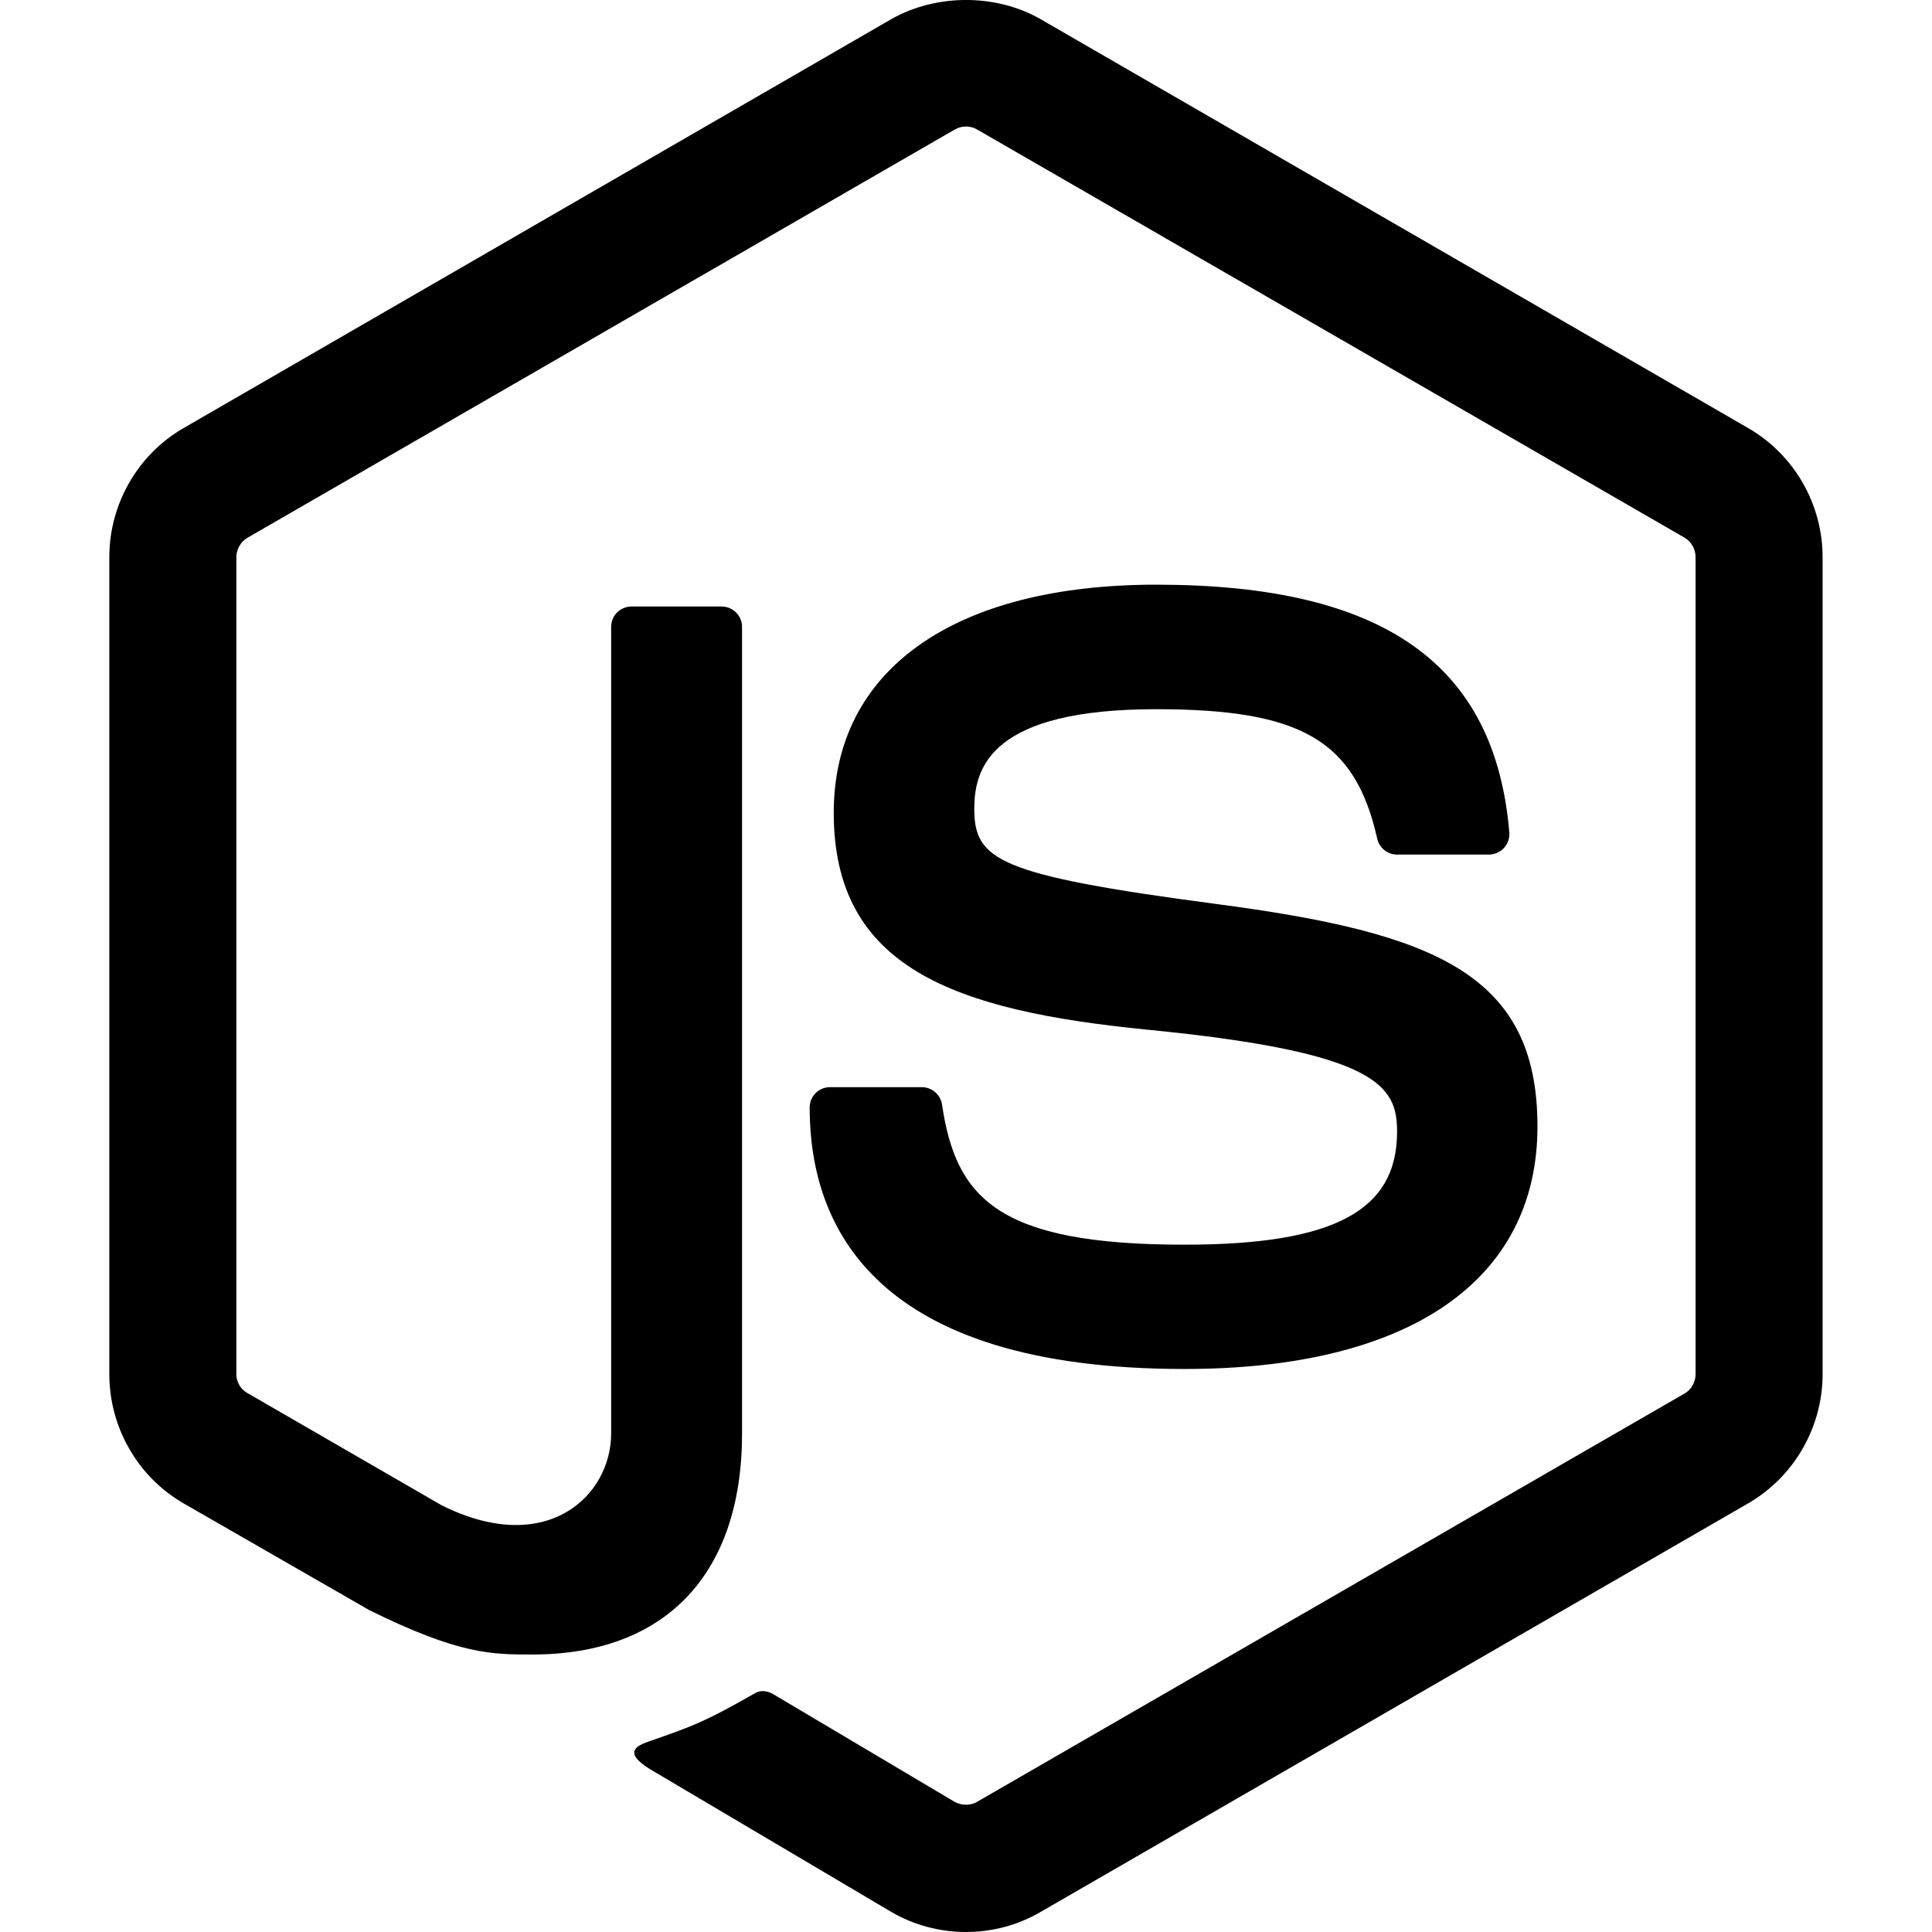
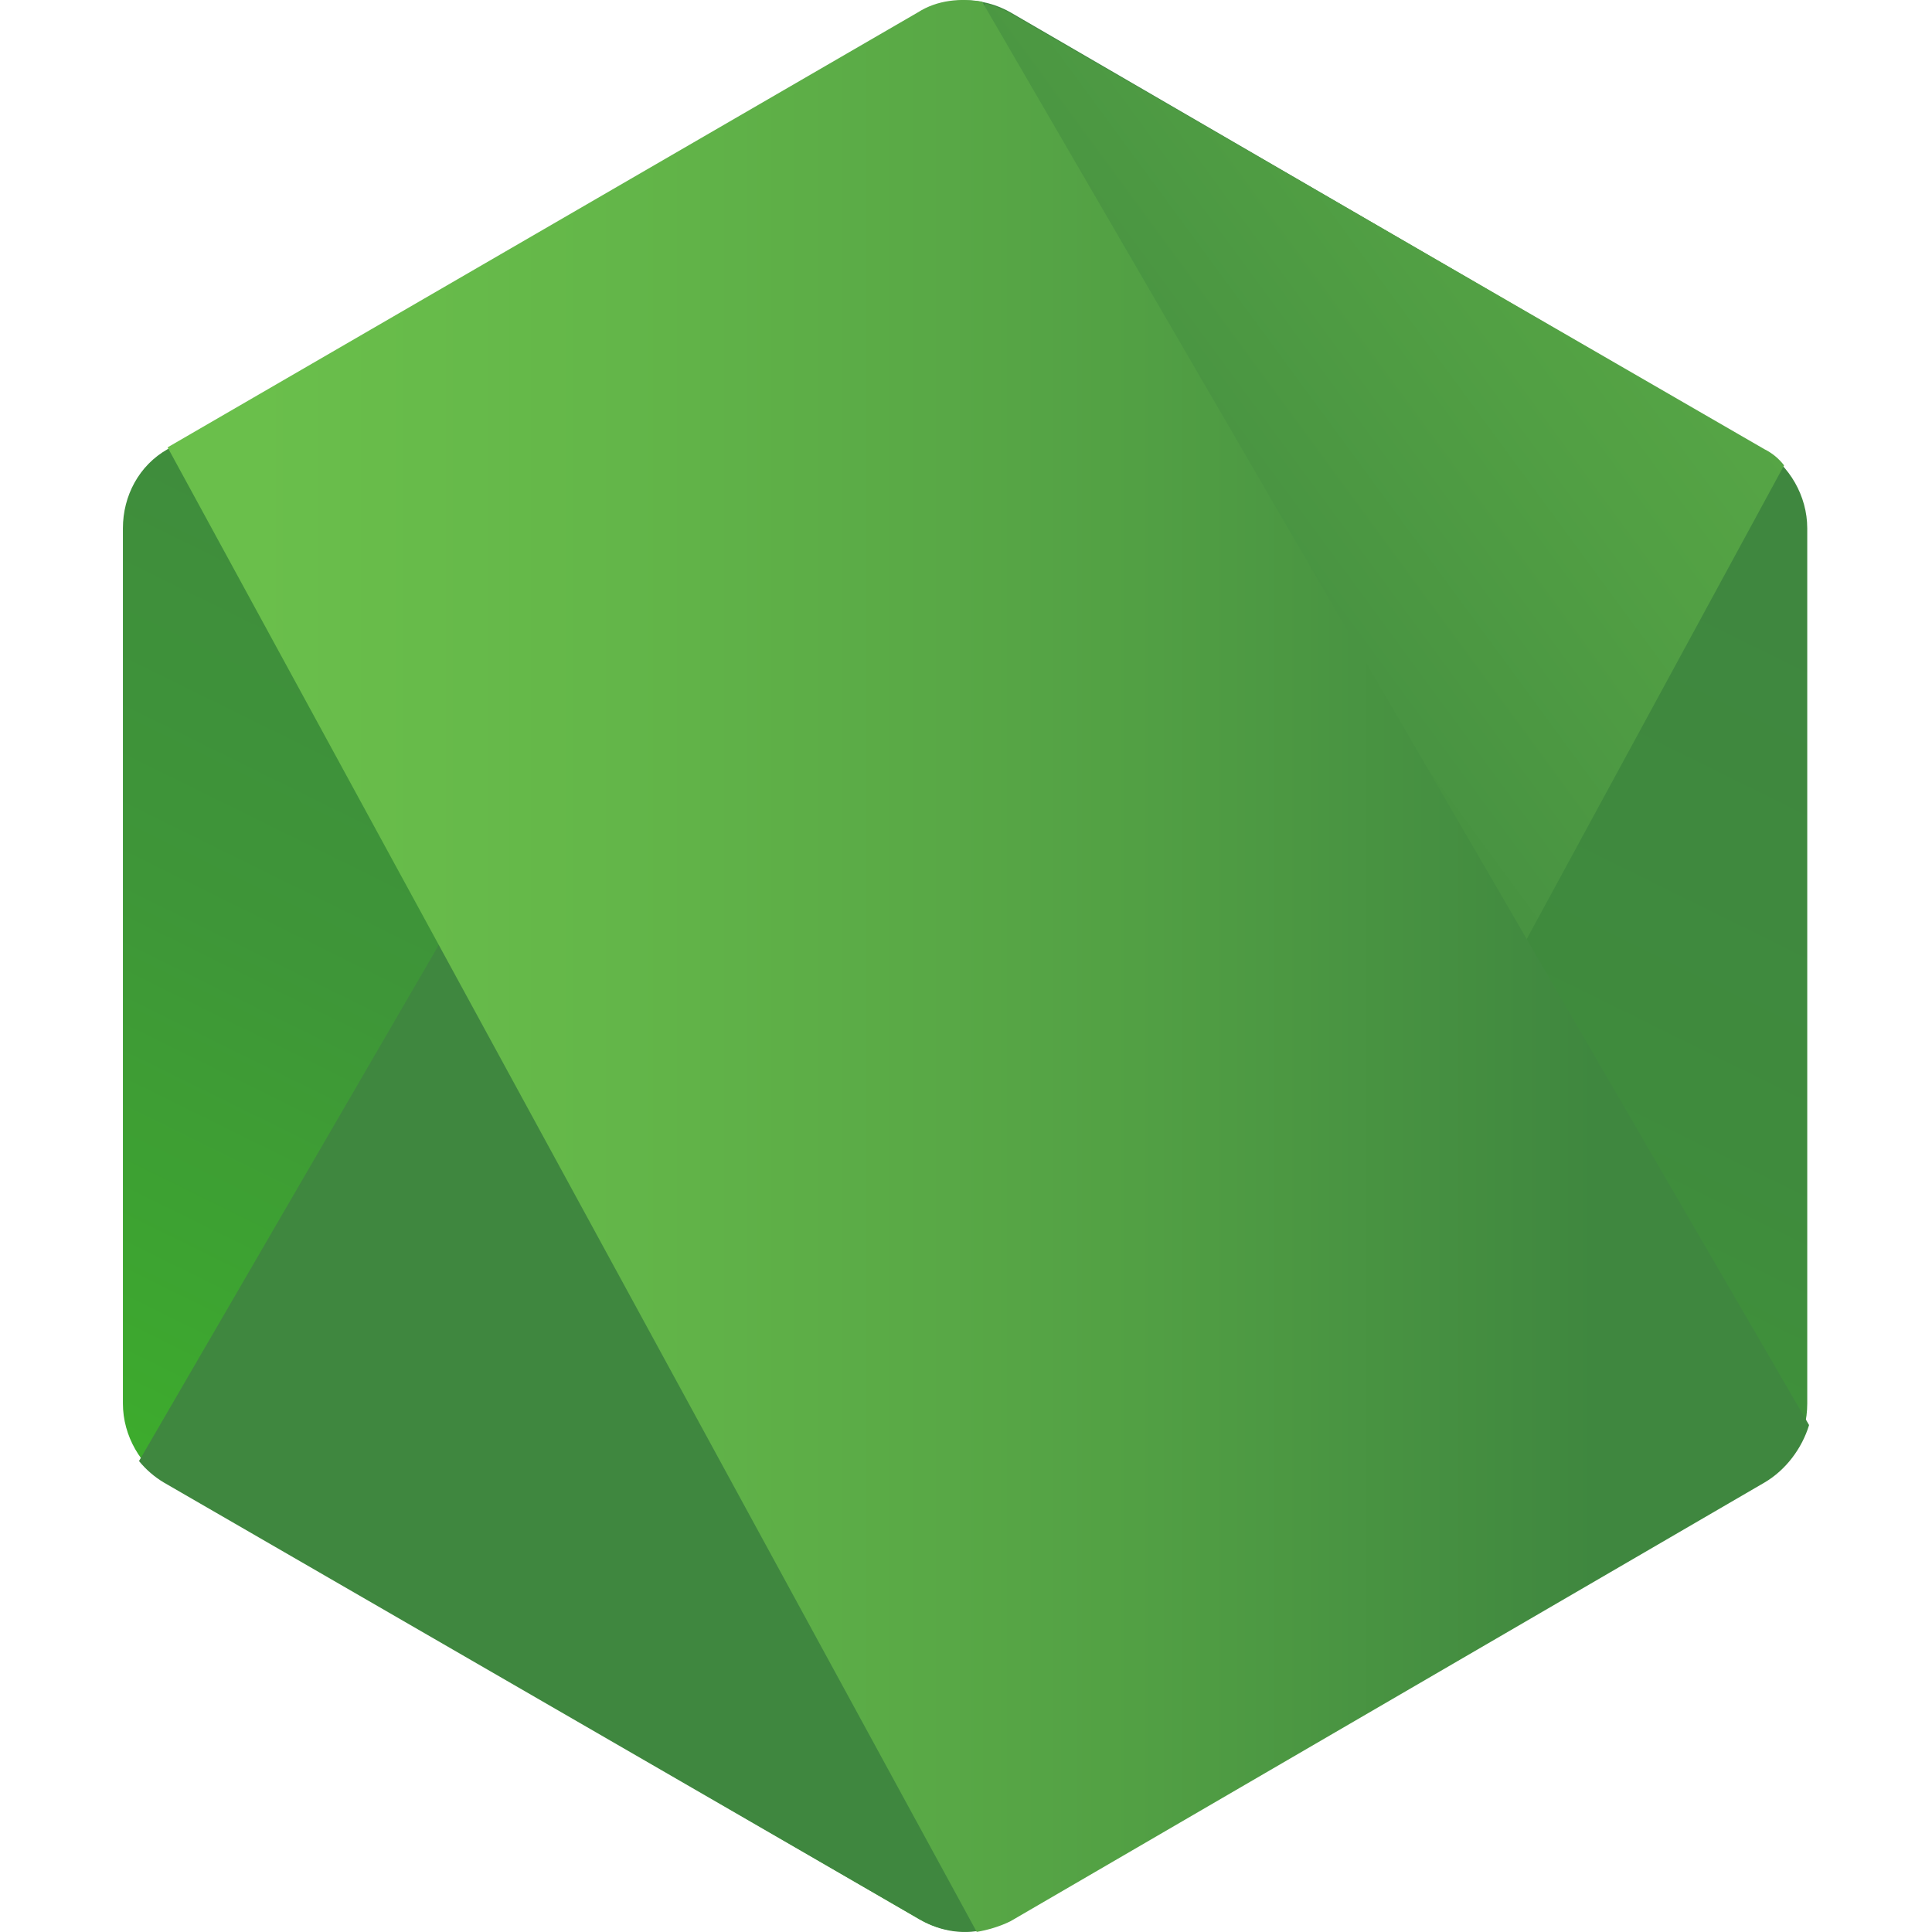
- <svg xmlns="http://www.w3.org/2000/svg" role="img" viewBox="0 0 24 24">
-   <path d="M11.998,24c-0.321,0-0.641-0.084-0.922-0.247l-2.936-1.737c-0.438-0.245-0.224-0.332-0.08-0.383 c0.585-0.203,0.703-0.25,1.328-0.604c0.065-0.037,0.151-0.023,0.218,0.017l2.256,1.339c0.082,0.045,0.197,0.045,0.272,0l8.795-5.076 c0.082-0.047,0.134-0.141,0.134-0.238V6.921c0-0.099-0.053-0.192-0.137-0.242l-8.791-5.072c-0.081-0.047-0.189-0.047-0.271,0 L3.075,6.68C2.99,6.729,2.936,6.825,2.936,6.921v10.15c0,0.097,0.054,0.189,0.139,0.235l2.409,1.392 c1.307,0.654,2.108-0.116,2.108-0.89V7.787c0-0.142,0.114-0.253,0.256-0.253h1.115c0.139,0,0.255,0.112,0.255,0.253v10.021 c0,1.745-0.95,2.745-2.604,2.745c-0.508,0-0.909,0-2.026-0.551L2.28,18.675c-0.57-0.329-0.922-0.945-0.922-1.604V6.921 c0-0.659,0.353-1.275,0.922-1.603l8.795-5.082c0.557-0.315,1.296-0.315,1.848,0l8.794,5.082c0.57,0.329,0.924,0.944,0.924,1.603 v10.15c0,0.659-0.354,1.273-0.924,1.604l-8.794,5.078C12.643,23.916,12.324,24,11.998,24z M19.099,13.993 c0-1.9-1.284-2.406-3.987-2.763c-2.731-0.361-3.009-0.548-3.009-1.187c0-0.528,0.235-1.233,2.258-1.233 c1.807,0,2.473,0.389,2.747,1.607c0.024,0.115,0.129,0.199,0.247,0.199h1.141c0.071,0,0.138-0.031,0.186-0.081 c0.048-0.054,0.074-0.123,0.067-0.196c-0.177-2.098-1.571-3.076-4.388-3.076c-2.508,0-4.004,1.058-4.004,2.833 c0,1.925,1.488,2.457,3.895,2.695c2.88,0.282,3.103,0.703,3.103,1.269c0,0.983-0.789,1.402-2.642,1.402 c-2.327,0-2.839-0.584-3.011-1.742c-0.02-0.124-0.126-0.215-0.253-0.215h-1.137c-0.141,0-0.254,0.112-0.254,0.253 c0,1.482,0.806,3.248,4.655,3.248C17.501,17.007,19.099,15.91,19.099,13.993z" />
+ <svg xmlns="http://www.w3.org/2000/svg" viewBox="0 0 128 128">
+   <path fill="url(#a)" d="M66.958.825a6.07 6.07 0 0 0-6.035 0L11.103 29.76c-1.895 1.072-2.96 3.095-2.96 5.24v57.988c0 2.143 1.183 4.167 2.958 5.24l49.82 28.934a6.07 6.07 0 0 0 6.036 0l49.82-28.935c1.894-1.072 2.958-3.096 2.958-5.24V35c0-2.144-1.183-4.167-2.958-5.24z" />
+   <path fill="url(#b)" d="M116.897 29.76 66.841.825A8.161 8.161 0 0 0 65.302.23L9.21 96.798a6.251 6.251 0 0 0 1.657 1.43l50.057 28.934c1.42.833 3.076 1.072 4.615.595l52.66-96.925a3.702 3.702 0 0 0-1.302-1.072z" />
+   <path fill="url(#c)" d="M116.898 98.225c1.42-.833 2.485-2.262 2.958-3.81L65.066.108c-1.42-.238-2.959-.119-4.26.715L11.104 29.639l53.606 98.355c.71-.12 1.54-.358 2.25-.715z" />
+   <defs>
+     <linearGradient id="a" x1="34.513" x2="27.157" y1="15.535" y2="30.448" gradientTransform="translate(-129.242 -73.715) scale(6.18523)" gradientUnits="userSpaceOnUse">
+       <stop stop-color="#3F873F" />
+       <stop offset=".33" stop-color="#3F8B3D" />
+       <stop offset=".637" stop-color="#3E9638" />
+       <stop offset=".934" stop-color="#3DA92E" />
+       <stop offset="1" stop-color="#3DAE2B" />
+     </linearGradient>
+     <linearGradient id="b" x1="30.009" x2="50.533" y1="23.359" y2="8.288" gradientTransform="translate(-129.242 -73.715) scale(6.18523)" gradientUnits="userSpaceOnUse">
+       <stop offset=".138" stop-color="#3F873F" />
+       <stop offset=".402" stop-color="#52A044" />
+       <stop offset=".713" stop-color="#64B749" />
+       <stop offset=".908" stop-color="#6ABF4B" />
+     </linearGradient>
+     <linearGradient id="c" x1="21.917" x2="40.555" y1="22.261" y2="22.261" gradientTransform="translate(-129.242 -73.715) scale(6.18523)" gradientUnits="userSpaceOnUse">
+       <stop offset=".092" stop-color="#6ABF4B" />
+       <stop offset=".287" stop-color="#64B749" />
+       <stop offset=".598" stop-color="#52A044" />
+       <stop offset=".862" stop-color="#3F873F" />
+     </linearGradient>
+   </defs>
</svg>
